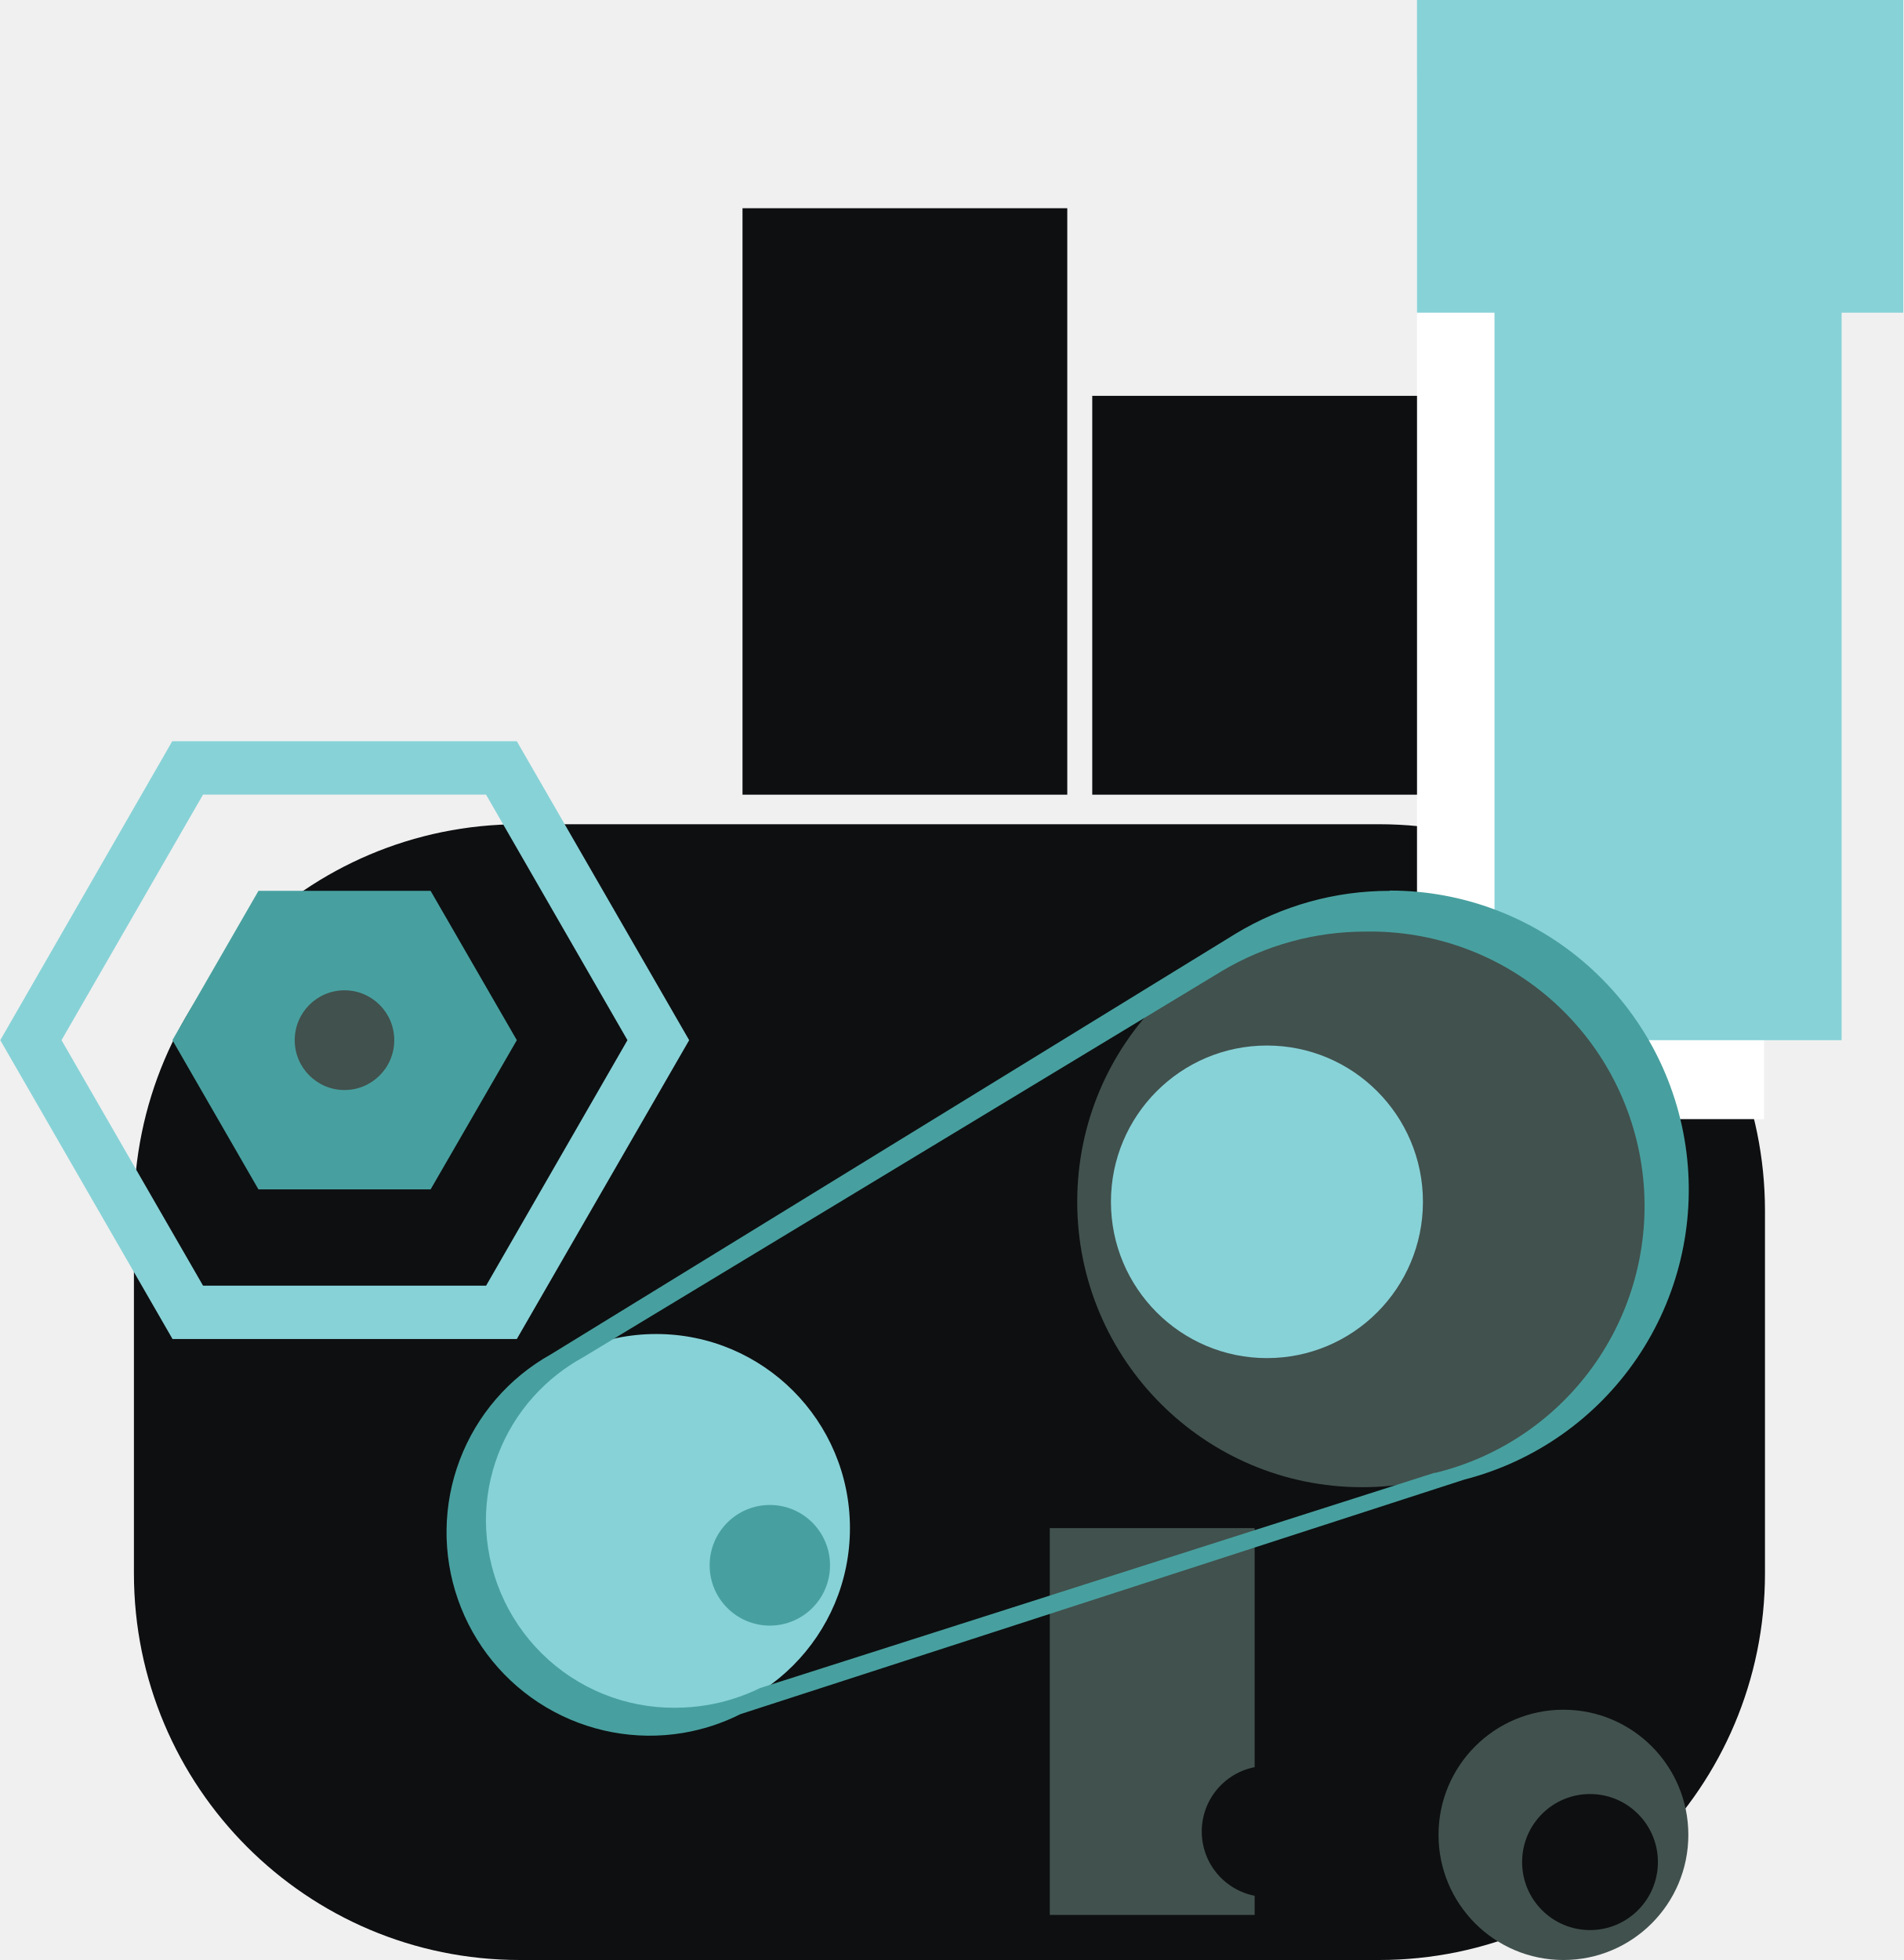
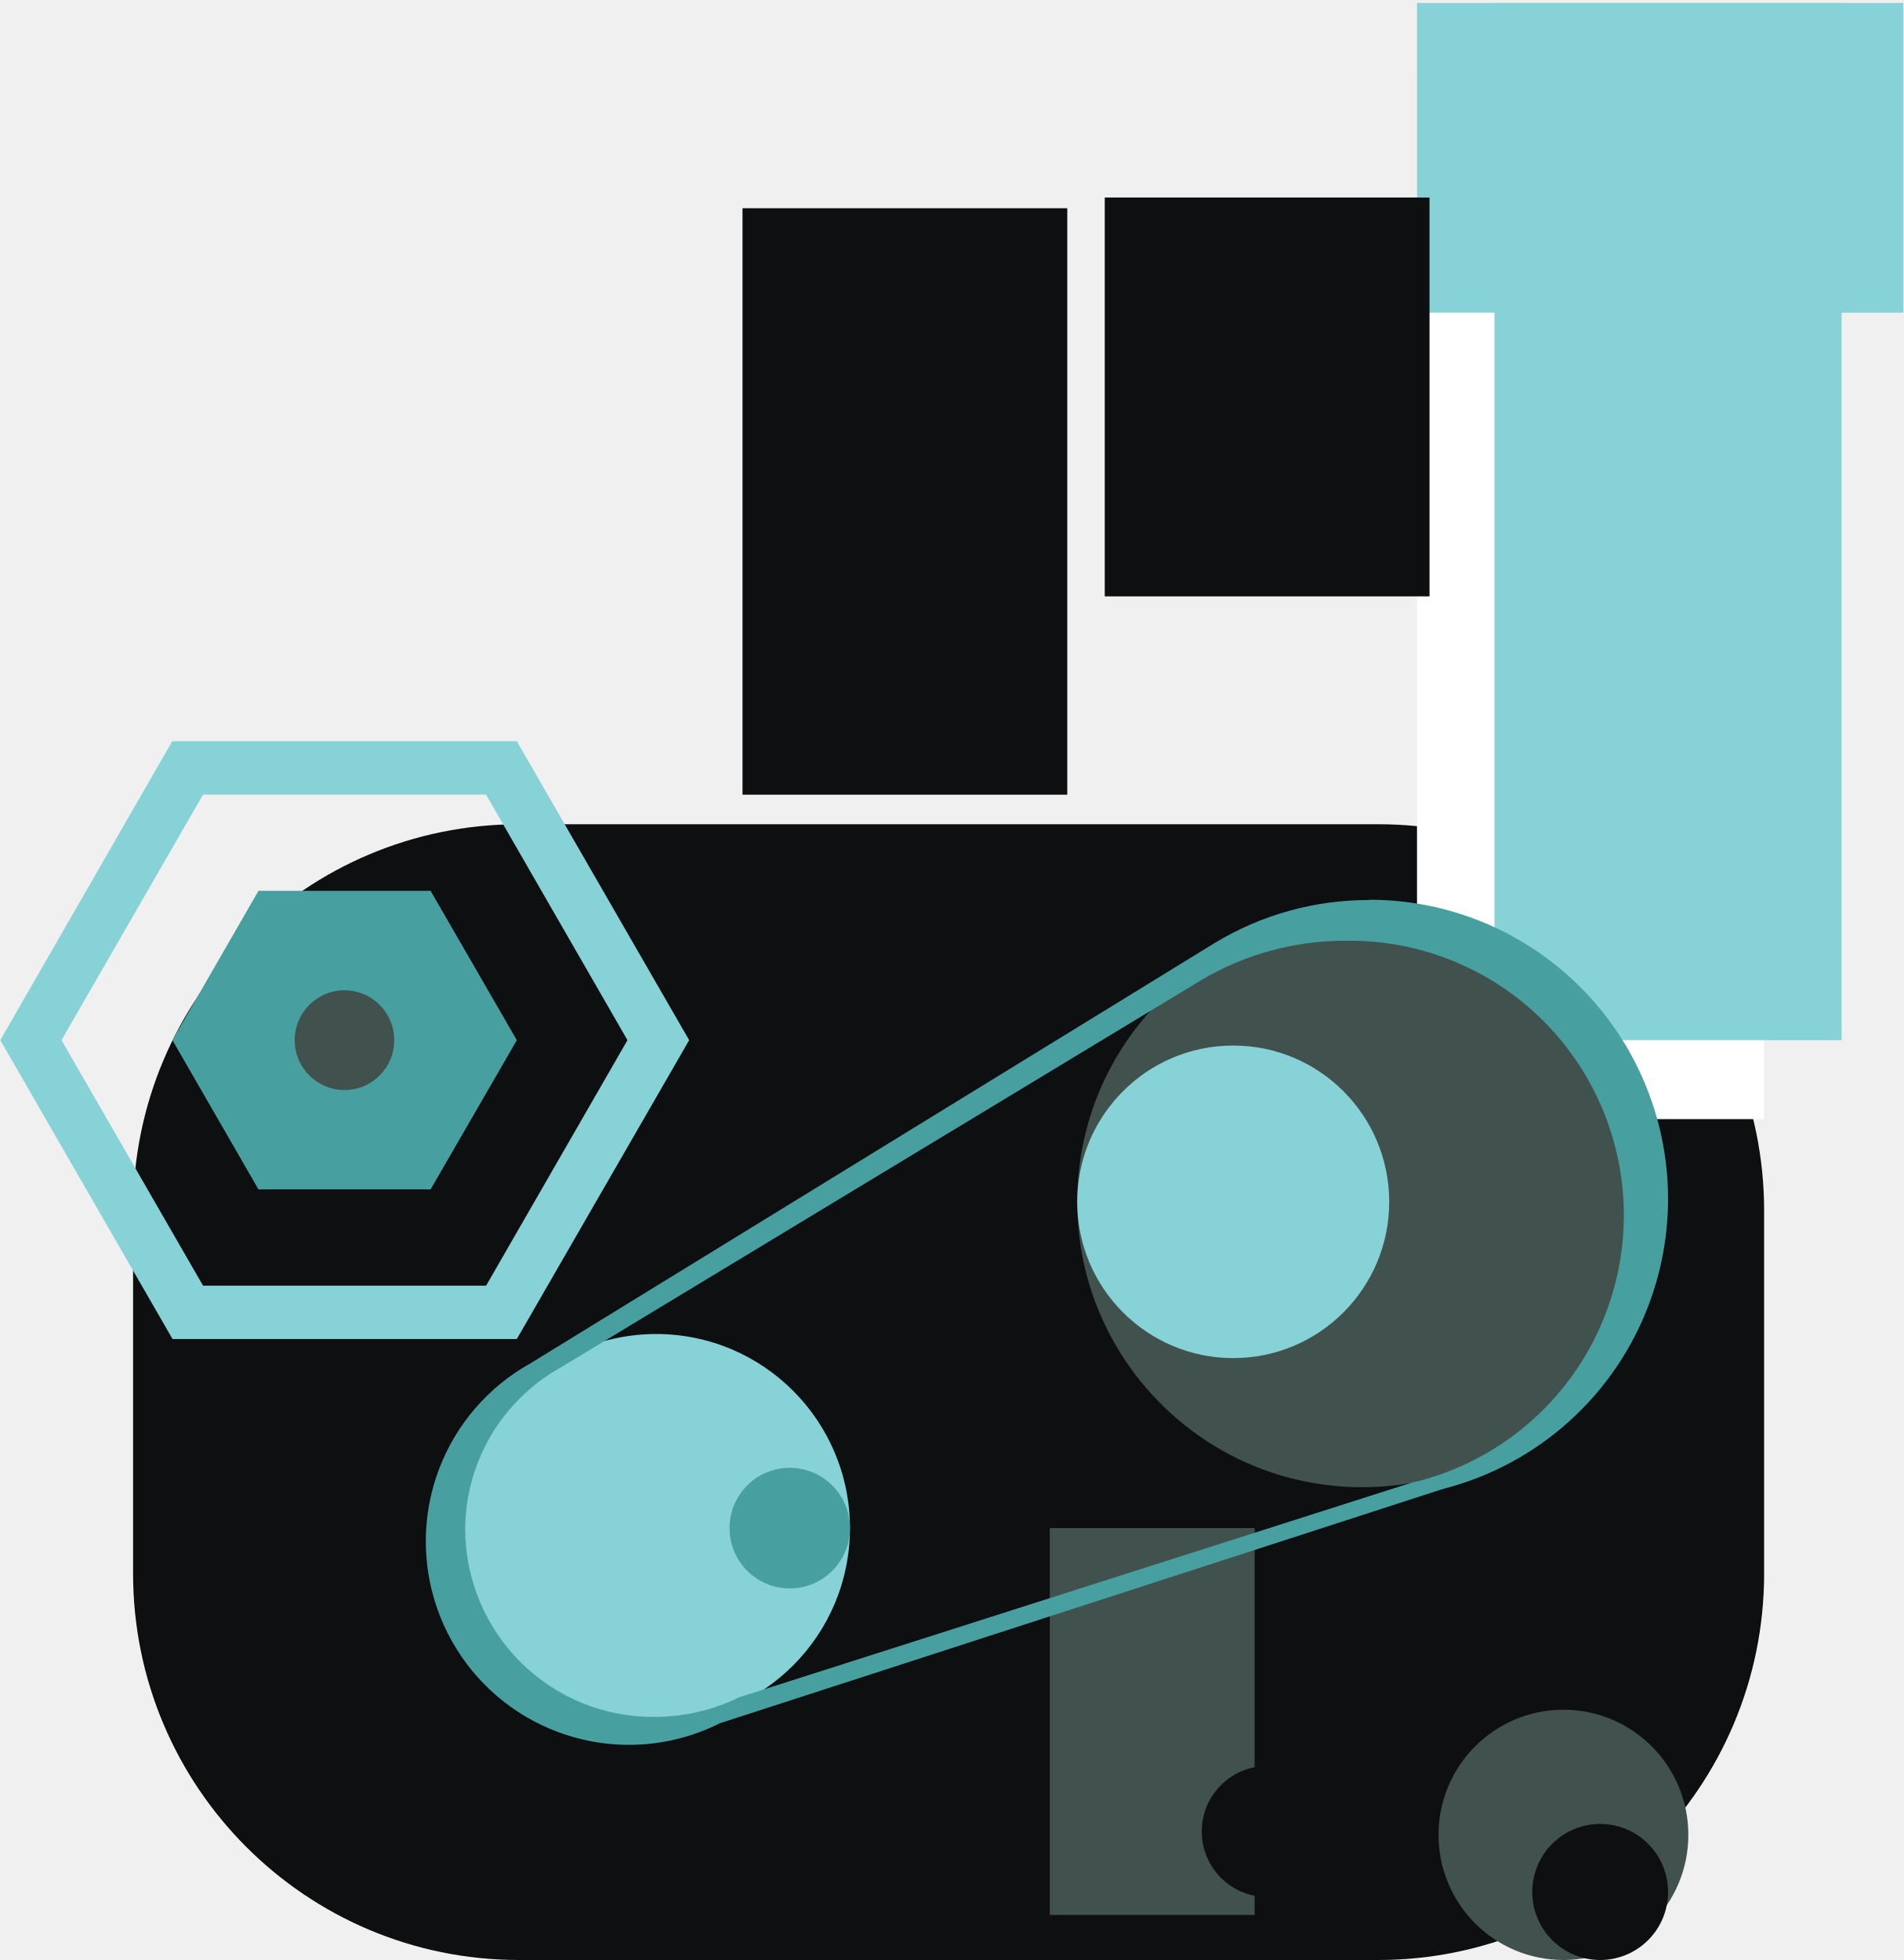
- <svg xmlns="http://www.w3.org/2000/svg" width="371" height="382" viewBox="0 0 371 382" fill="none">
-   <g clip-path="url(#clip0)">
-     <path d="M268.826 160.641H101.332C59.786 160.641 26.106 194.377 26.106 235.992V306.649C26.106 348.264 59.786 382 101.332 382H268.826C310.372 382 344.052 348.264 344.052 306.649V235.992C344.052 194.377 310.372 160.641 268.826 160.641Z" fill="#0E0F11" />
-     <path d="M100.746 144.467H33.576L0.055 202.727L33.63 260.969H100.746L134.34 202.727L100.746 144.467ZM94.759 250.571H39.58L11.991 202.727L39.58 154.865H94.741L122.312 202.727L94.759 250.571Z" fill="#87D2D7" />
-     <path d="M83.939 173.625H50.382L33.612 202.727L50.382 231.811H83.939L100.746 202.727L83.939 173.625Z" fill="#47A09F" />
-     <path d="M67.152 212.446C72.51 212.446 76.855 208.095 76.855 202.727C76.855 197.359 72.51 193.008 67.152 193.008C61.793 193.008 57.449 197.359 57.449 202.727C57.449 208.095 61.793 212.446 67.152 212.446Z" fill="#41514E" />
-     <path d="M343.886 15.386H276.222V218.113H343.886V15.386Z" fill="white" />
-     <path d="M358.99 0H291.326V202.727H358.99V0Z" fill="#87D2D7" />
-     <path d="M371.018 0H276.222V60.937H371.018V0Z" fill="#87D2D7" />
-     <path d="M127.914 335.66C148.773 335.66 165.682 318.722 165.682 297.828C165.682 276.935 148.773 259.997 127.914 259.997C107.055 259.997 90.146 276.935 90.146 297.828C90.146 318.722 107.055 335.66 127.914 335.66Z" fill="#87D2D7" />
-     <path d="M265.513 289.851C296.179 289.851 321.039 264.95 321.039 234.232C321.039 203.514 296.179 178.613 265.513 178.613C234.846 178.613 209.986 203.514 209.986 234.232C209.986 264.95 234.846 289.851 265.513 289.851Z" fill="#41514E" />
-     <path d="M246.967 264.691C263.761 264.691 277.376 251.054 277.376 234.232C277.376 217.41 263.761 203.772 246.967 203.772C230.173 203.772 216.559 217.41 216.559 234.232C216.559 251.054 230.173 264.691 246.967 264.691Z" fill="#87D2D7" />
-     <path d="M150.066 316.827C156.547 316.827 161.801 311.564 161.801 305.072C161.801 298.58 156.547 293.317 150.066 293.317C143.585 293.317 138.331 298.58 138.331 305.072C138.331 311.564 143.585 316.827 150.066 316.827Z" fill="#47A09F" />
-     <path d="M304.763 382C318.211 382 329.112 371.08 329.112 357.61C329.112 344.14 318.211 333.221 304.763 333.221C291.316 333.221 280.415 344.14 280.415 357.61C280.415 371.08 291.316 382 304.763 382Z" fill="#41514E" />
-     <path d="M276.222 77.148H212.915V154.883H276.222V77.148Z" fill="#0E0F11" />
-     <path d="M208.046 40.582H144.739V154.883H208.046V40.582Z" fill="#0E0F11" />
-     <path d="M309.945 376.168C317.255 376.168 323.181 370.232 323.181 362.91C323.181 355.588 317.255 349.652 309.945 349.652C302.635 349.652 296.708 355.588 296.708 362.91C296.708 370.232 302.635 376.168 309.945 376.168Z" fill="#0E0F11" />
-     <path d="M244.569 297.828H204.64V373.216H244.569V297.828Z" fill="#41514E" />
-     <path d="M270.895 173.625C260.292 173.608 249.887 176.507 240.816 182.005L240.669 182.097L107.355 263.976C99.21 268.526 92.931 275.808 89.621 284.541C86.312 293.274 86.185 302.896 89.264 311.713C92.342 320.53 98.428 327.976 106.45 332.739C114.471 337.502 123.913 339.277 133.113 337.75C137.016 337.098 140.799 335.861 144.336 334.083L285.394 288.384C299.138 284.866 311.126 276.444 319.108 264.698C327.089 252.952 330.515 238.691 328.742 224.594C326.968 210.496 320.117 197.533 309.476 188.138C298.834 178.742 285.135 173.562 270.95 173.57L270.895 173.625ZM279.737 287.009L148.144 329.003C144.837 330.628 141.308 331.753 137.672 332.341C135.686 332.664 133.678 332.829 131.667 332.836C126.848 332.879 122.068 331.969 117.6 330.158C113.133 328.347 109.067 325.671 105.634 322.282C102.202 318.893 99.471 314.859 97.599 310.411C95.726 305.963 94.749 301.189 94.722 296.361C94.724 287.45 98.017 278.853 103.968 272.228C106.738 269.136 110.013 266.538 113.652 264.545L238.015 189.359L238.161 189.267C246.652 184.211 256.349 181.55 266.226 181.565C279.379 181.335 292.155 185.974 302.104 194.594C312.054 203.214 318.479 215.208 320.148 228.278C321.817 241.349 318.613 254.576 311.15 265.427C303.686 276.278 292.488 283.989 279.701 287.082L279.737 287.009Z" fill="#47A09F" />
-     <path d="M247.004 369.714C254.041 369.714 259.746 363.999 259.746 356.95C259.746 349.901 254.041 344.187 247.004 344.187C239.966 344.187 234.262 349.901 234.262 356.95C234.262 363.999 239.966 369.714 247.004 369.714Z" fill="#0E0F11" />
+ <svg xmlns="http://www.w3.org/2000/svg" id="eQACnN89ULS1" viewBox="0 0 371 382" shape-rendering="geometricPrecision" text-rendering="geometricPrecision">
+   <g id="eQACnN89ULS2" clip-path="url(#eQACnN89ULS22)">
+     <g id="eQACnN89ULS3">
+       <path id="eQACnN89ULS4" d="M268.826,160.641L101.332,160.641C59.786,160.641,26.106,194.377,26.106,235.992L26.106,306.649C26.106,348.264,59.786,382,101.332,382L268.826,382C310.372,382,344.052,348.264,344.052,306.649L344.052,235.992C344.052,194.377,310.372,160.641,268.826,160.641Z" transform="matrix(1 0 0 1 -0.166 0)" fill="rgb(14,15,17)" stroke="none" stroke-width="1" />
+       <path id="eQACnN89ULS5" d="M100.746,144.467L33.576,144.467L0.055,202.727L33.63,260.969L100.746,260.969L134.34,202.727L100.746,144.467ZM94.759,250.571L39.58,250.571L11.991,202.727L39.58,154.865L94.741,154.865L122.312,202.727L94.759,250.571Z" fill="rgb(135,210,215)" stroke="none" stroke-width="1" />
+       <path id="eQACnN89ULS6" d="M83.939,173.625L50.382,173.625L33.612,202.727L50.382,231.811L83.939,231.811L100.746,202.727L83.939,173.625Z" fill="rgb(71,160,159)" stroke="none" stroke-width="1" />
+       <path id="eQACnN89ULS7" d="M67.152,212.446C72.51,212.446,76.855,208.095,76.855,202.727C76.855,197.359,72.51,193.008,67.152,193.008C61.793,193.008,57.449,197.359,57.449,202.727C57.449,208.095,61.793,212.446,67.152,212.446Z" fill="rgb(65,81,78)" stroke="none" stroke-width="1" />
+       <path id="eQACnN89ULS8" d="M343.886,15.386L276.222,15.386L276.222,218.113L343.886,218.113L343.886,15.386Z" fill="rgb(255,255,255)" stroke="none" stroke-width="1" />
+       <path id="eQACnN89ULS9" d="M358.99,0L291.326,0L291.326,202.727L358.99,202.727L358.99,0Z" fill="rgb(135,210,215)" stroke="none" stroke-width="1" />
+       <path id="eQACnN89ULS10" d="M371.018,0L276.222,0L276.222,60.937L371.018,60.937L371.018,0Z" fill="rgb(135,210,215)" stroke="none" stroke-width="1" />
+       <path id="eQACnN89ULS11" d="M127.914,335.66C148.773,335.66,165.682,318.722,165.682,297.828C165.682,276.935,148.773,259.997,127.914,259.997C107.055,259.997,90.146,276.935,90.146,297.828C90.146,318.722,107.055,335.66,127.914,335.66Z" transform="matrix(1 0 0 1 0.000006 0)" fill="rgb(135,210,215)" stroke="none" stroke-width="1" />
+       <path id="eQACnN89ULS12" d="M265.513,289.851C296.179,289.851,321.039,264.95,321.039,234.232C321.039,203.514,296.179,178.613,265.513,178.613C234.846,178.613,209.986,203.514,209.986,234.232C209.986,264.95,234.846,289.851,265.513,289.851Z" fill="rgb(65,81,78)" stroke="none" stroke-width="1" />
+       <path id="eQACnN89ULS13" d="M246.967,264.691C263.761,264.691,277.376,251.054,277.376,234.232C277.376,217.41,263.761,203.772,246.967,203.772C230.173,203.772,216.559,217.41,216.559,234.232C216.559,251.054,230.173,264.691,246.967,264.691Z" transform="matrix(1 0 0 1 -6.573 0.000507)" fill="rgb(135,210,215)" stroke="none" stroke-width="1" />
+       <path id="eQACnN89ULS14" d="M150.066,316.827C156.547,316.827,161.801,311.564,161.801,305.072C161.801,298.58,156.547,293.317,150.066,293.317C143.585,293.317,138.331,298.58,138.331,305.072C138.331,311.564,143.585,316.827,150.066,316.827Z" transform="matrix(1 0 0 1 3.881017 -7.2435)" fill="rgb(71,160,159)" stroke="none" stroke-width="1" />
+       <path id="eQACnN89ULS15" d="M304.763,382C318.211,382,329.112,371.08,329.112,357.61C329.112,344.14,318.211,333.221,304.763,333.221C291.316,333.221,280.415,344.14,280.415,357.61C280.415,371.08,291.316,382,304.763,382Z" fill="rgb(65,81,78)" stroke="none" stroke-width="1" />
+       <path id="eQACnN89ULS16" d="M276.222,77.148L212.915,77.148L212.915,154.883L276.222,154.883L276.222,77.148Z" transform="matrix(1 0 0 1 2.435508 -38.65249)" fill="rgb(14,15,17)" stroke="none" stroke-width="1" />
+       <path id="eQACnN89ULS17" d="M208.046,40.582L144.739,40.582L144.739,154.883L208.046,154.883L208.046,40.582Z" fill="rgb(14,15,17)" stroke="none" stroke-width="1" />
+       <path id="eQACnN89ULS18" d="M309.945,376.168C317.255,376.168,323.181,370.232,323.181,362.91C323.181,355.588,317.255,349.652,309.945,349.652C302.635,349.652,296.708,355.588,296.708,362.91C296.708,370.232,302.635,376.168,309.945,376.168Z" transform="matrix(1 0 0 1 1.977 5.832)" fill="rgb(14,15,17)" stroke="none" stroke-width="1" />
+       <path id="eQACnN89ULS19" d="M244.569,297.828L204.64,297.828L204.64,373.216L244.569,373.216L244.569,297.828Z" fill="rgb(65,81,78)" stroke="none" stroke-width="1" />
+       <path id="eQACnN89ULS20" d="M270.895,173.625C260.292,173.608,249.887,176.507,240.816,182.005L240.669,182.097L107.355,263.976C99.21,268.526,92.931,275.808,89.621,284.541C86.312,293.274,86.185,302.896,89.264,311.713C92.342,320.53,98.428,327.976,106.45,332.739C114.471,337.502,123.913,339.277,133.113,337.75C137.016,337.098,140.799,335.861,144.336,334.083L285.394,288.384C299.138,284.866,311.126,276.444,319.108,264.698C327.089,252.952,330.515,238.691,328.742,224.594C326.968,210.496,320.117,197.533,309.476,188.138C298.834,178.742,285.135,173.562,270.95,173.57L270.895,173.625ZM279.737,287.009L148.144,329.003C144.837,330.628,141.308,331.753,137.672,332.341C135.686,332.664,133.678,332.829,131.667,332.836C126.848,332.879,122.068,331.969,117.6,330.158C113.133,328.347,109.067,325.671,105.634,322.282C102.202,318.893,99.471,314.859,97.599,310.411C95.726,305.963,94.749,301.189,94.722,296.361C94.724,287.45,98.017,278.853,103.968,272.228C106.738,269.136,110.013,266.538,113.652,264.545L238.015,189.359L238.161,189.267C246.652,184.211,256.349,181.55,266.226,181.565C279.379,181.335,292.155,185.974,302.104,194.594C312.054,203.214,318.479,215.208,320.148,228.278C321.817,241.349,318.613,254.576,311.15,265.427C303.686,276.278,292.488,283.989,279.701,287.082L279.737,287.009Z" transform="matrix(1 0 0 1 -4.040669 1.787573)" fill="rgb(71,160,159)" stroke="none" stroke-width="1" />
+       <path id="eQACnN89ULS21" d="M247.004,369.714C254.041,369.714,259.746,363.999,259.746,356.95C259.746,349.901,254.041,344.187,247.004,344.187C239.966,344.187,234.262,349.901,234.262,356.95C234.262,363.999,239.966,369.714,247.004,369.714Z" transform="matrix(1 0 0 1 -0.000002 0)" fill="rgb(14,15,17)" stroke="none" stroke-width="1" />
+     </g>
+     <clipPath id="eQACnN89ULS22">
+       <rect id="eQACnN89ULS23" width="371" height="382" rx="0" ry="0" transform="matrix(1 0 0 1 0.018 0.584594)" fill="rgb(255,255,255)" stroke="none" stroke-width="1" />
+     </clipPath>
  </g>
-   <defs>
-     <clipPath id="clip0">
-       <rect width="371" height="382" fill="white" />
-     </clipPath>
-   </defs>
</svg>
